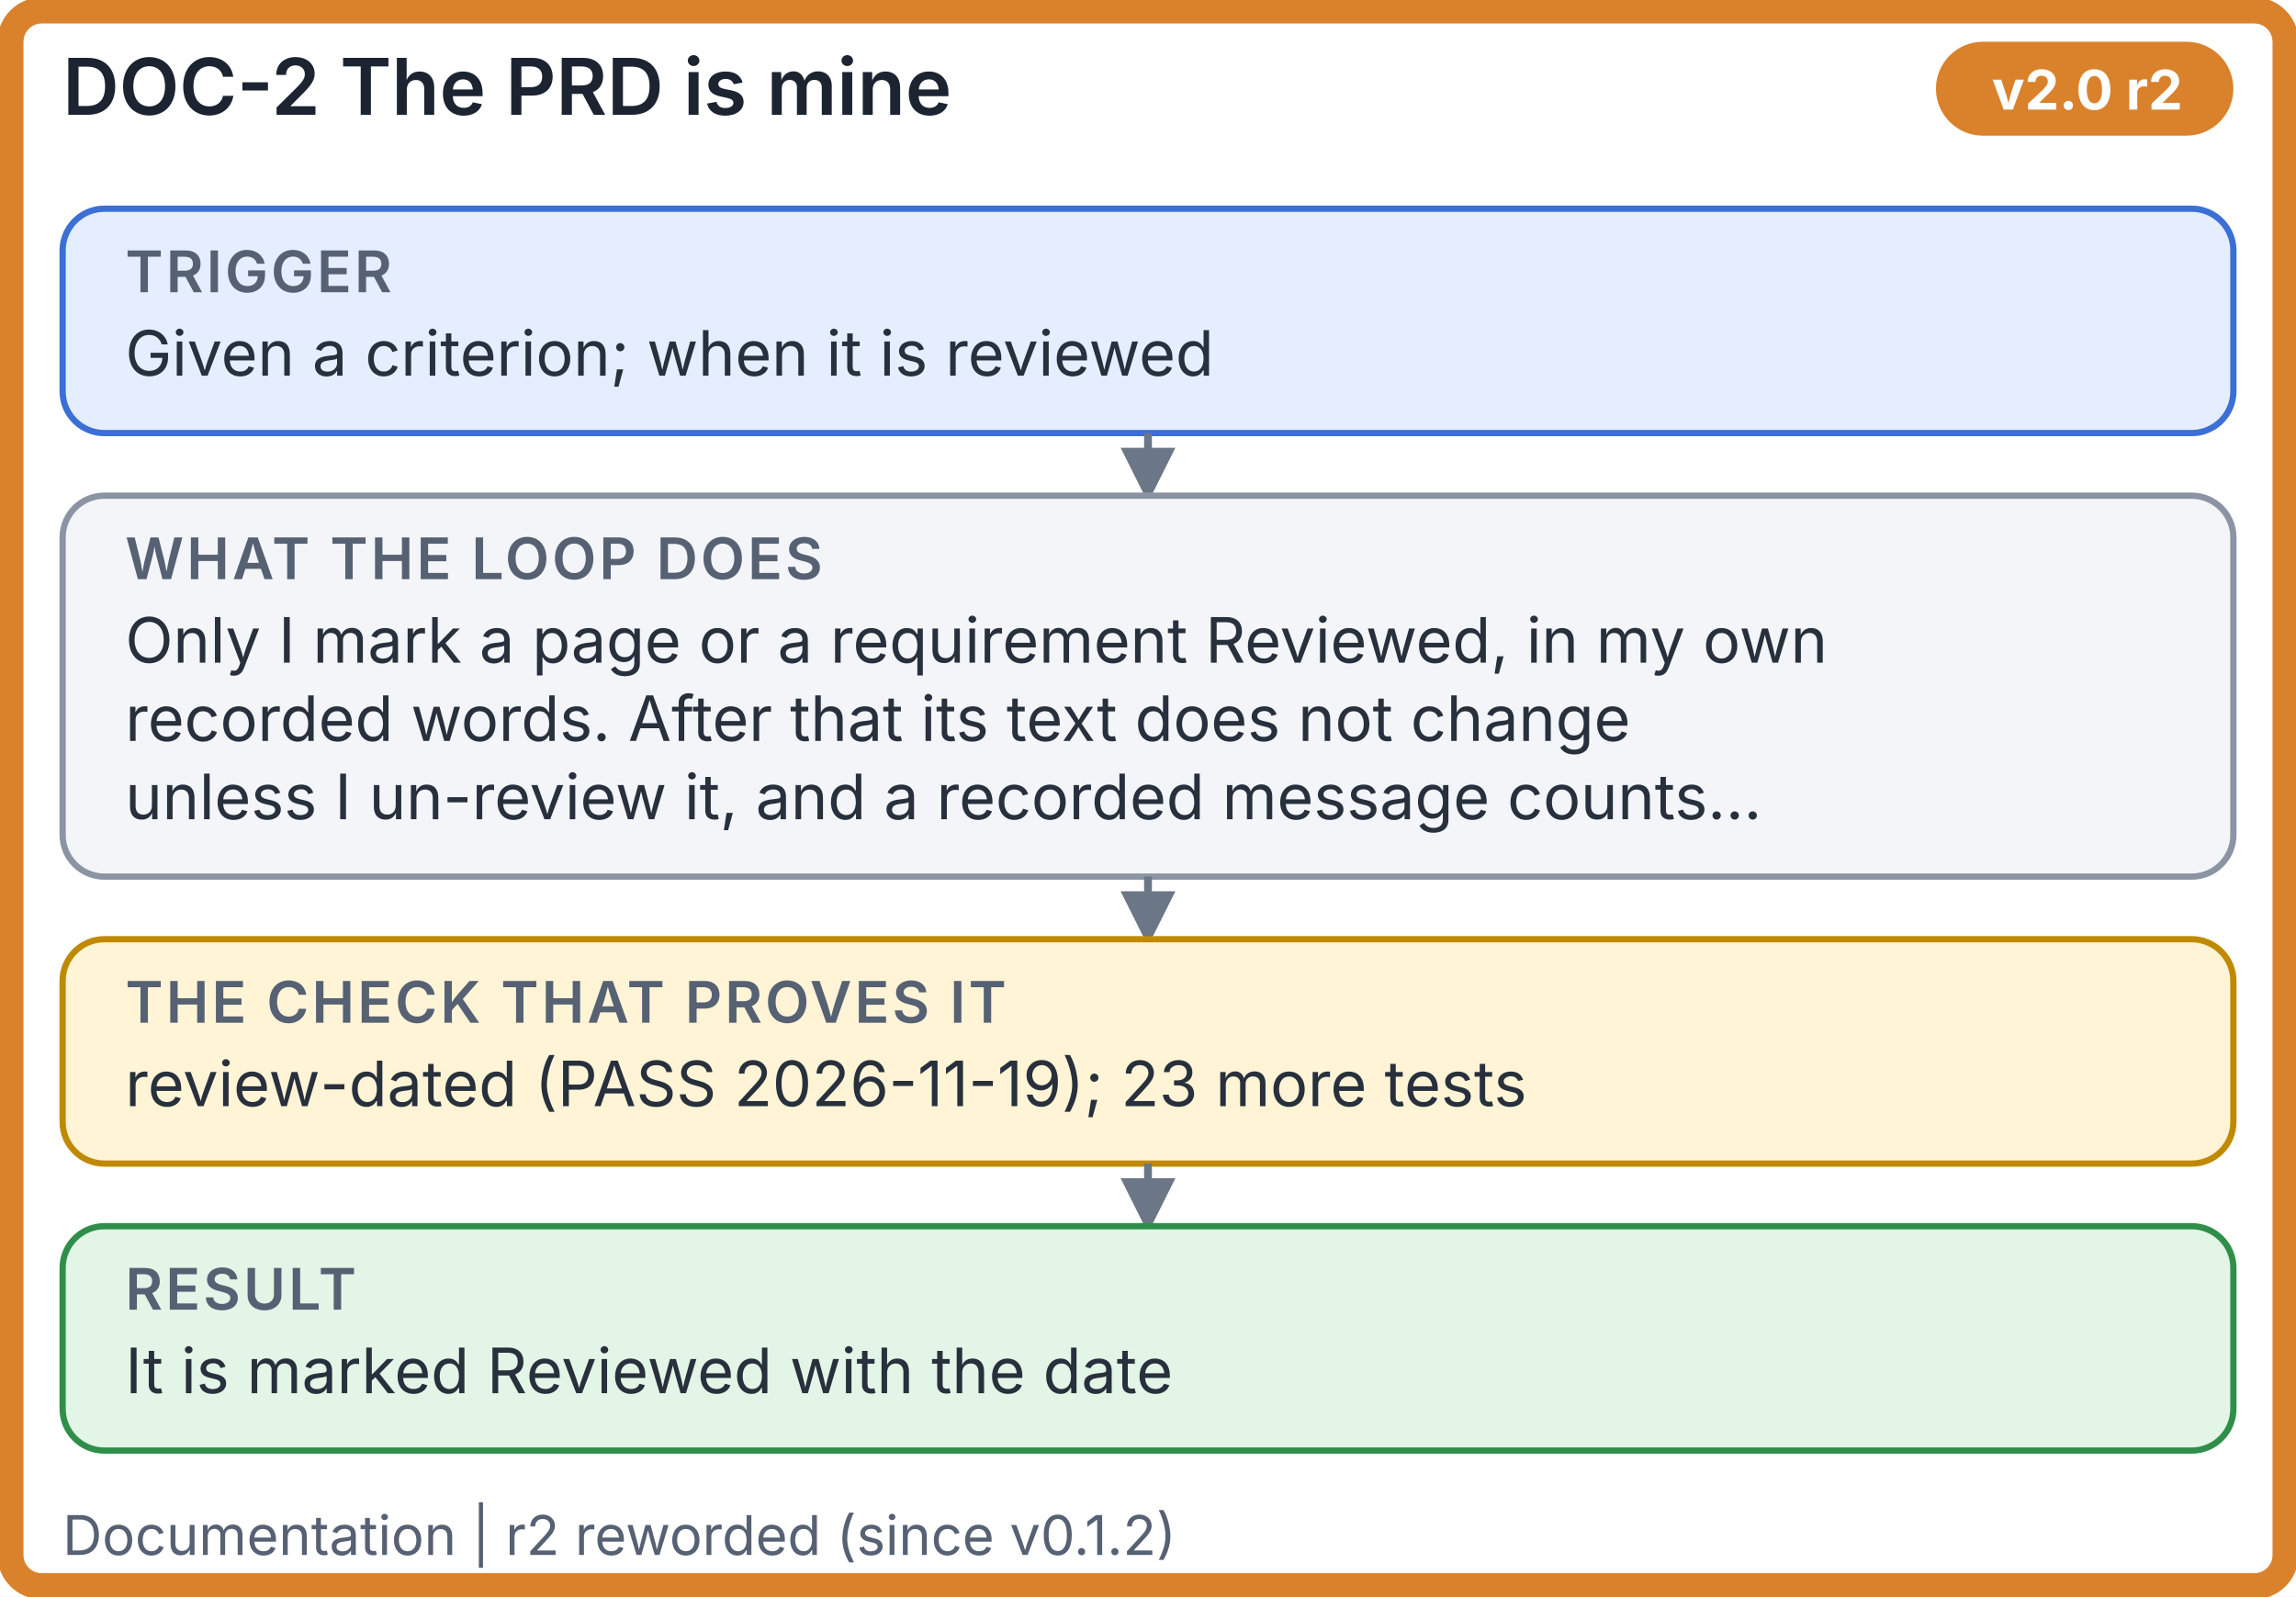
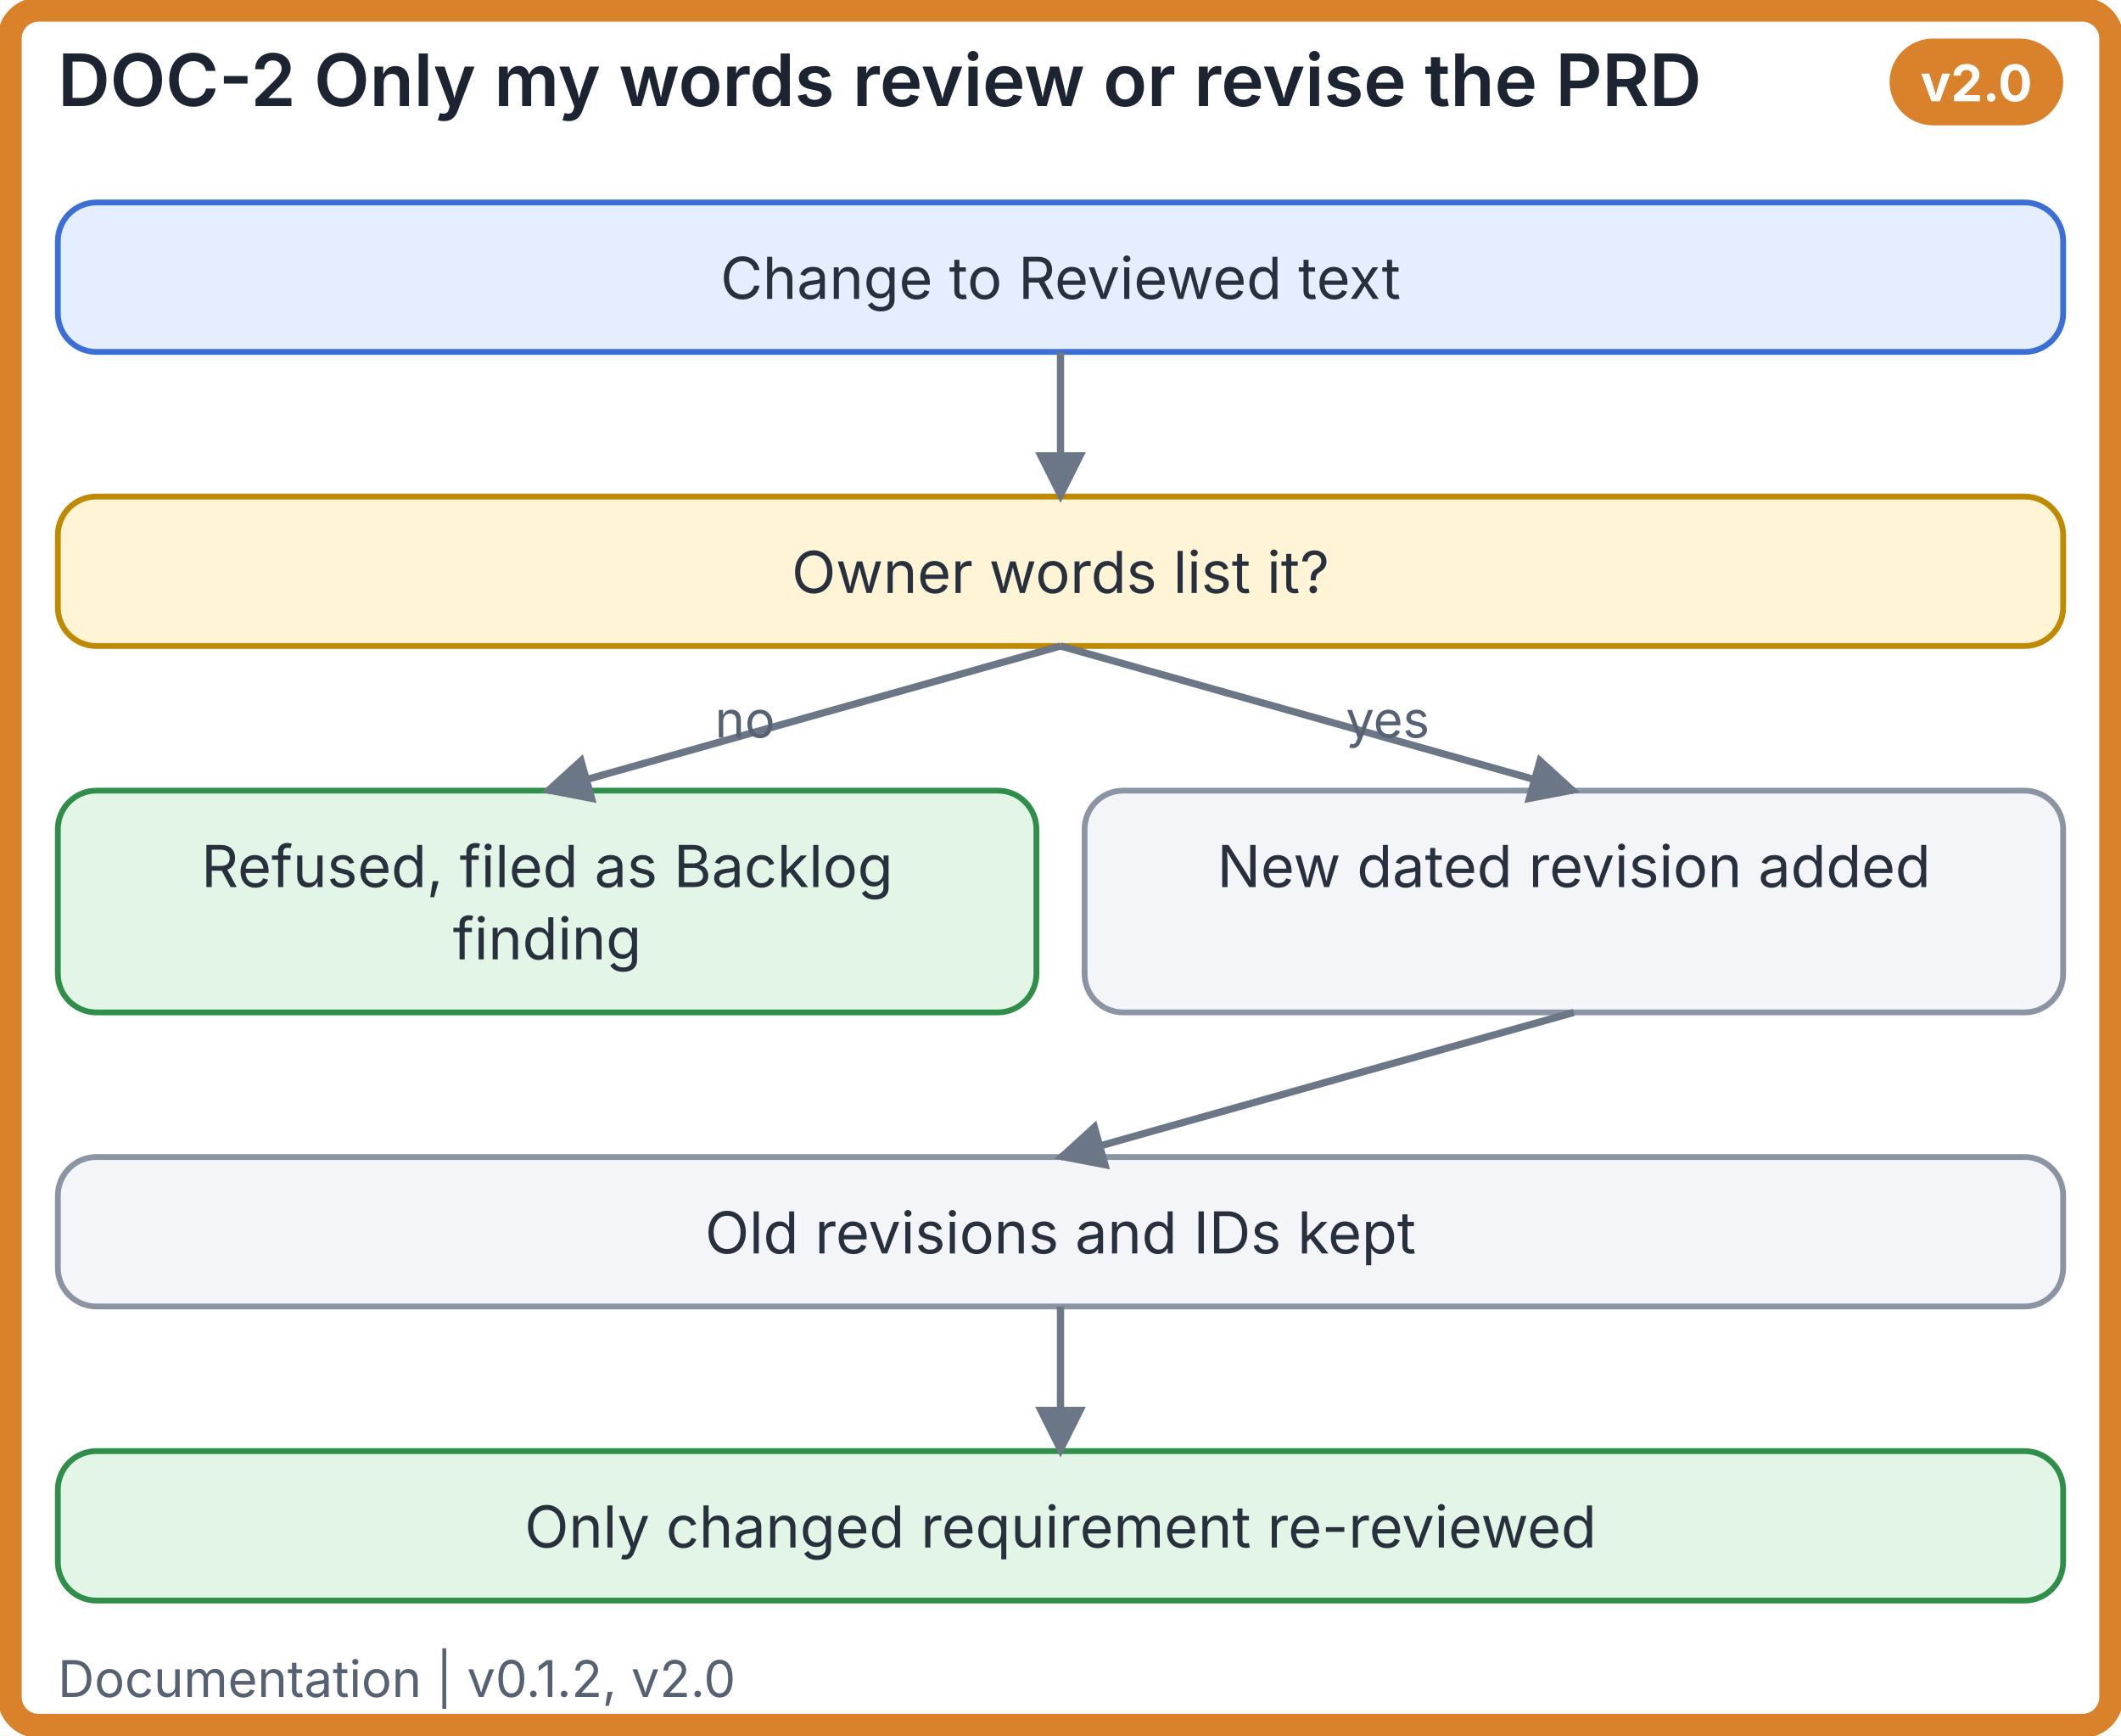
- <svg xmlns="http://www.w3.org/2000/svg" viewBox="0 0 440 306" width="440" role="img" aria-label="Flow of DOC-2 The PRD is mine: trigger, what the loop does, the check that proves it, the result">
+ <svg xmlns="http://www.w3.org/2000/svg" viewBox="0 0 440 360" width="440" role="img" aria-label="Flow of DOC-2 Only my words review or revise the PRD">
  <style>
.f-t{font:600 15px system-ui,-apple-system,Segoe UI,sans-serif;fill:#1b2430}
.f-h{font:600 11px system-ui,-apple-system,Segoe UI,sans-serif;fill:#566173;letter-spacing:.05em}
.f-s{font:400 12px system-ui,-apple-system,Segoe UI,sans-serif;fill:#27303c}
.f-x{font:400 10.5px system-ui,-apple-system,Segoe UI,sans-serif;fill:#566173}
.f-you{fill:#e4eeff;stroke:#3b6fd6}
.f-step{fill:#f3f5f8;stroke:#8a94a3}
.f-gate{fill:#fff4d6;stroke:#c08a00}
.f-ok{fill:#e2f5e6;stroke:#2f8f4a}
.f-find{fill:#fde9e7;stroke:#c5483f}
.f-bg{fill:#ffffff}
.f-a{stroke:#6b7686;stroke-width:1.5;fill:none}
.f-ah{fill:#6b7686}
@media (prefers-color-scheme: dark){
.f-t{fill:#eef2f6}.f-h,.f-x{fill:#a3afbf}.f-s{fill:#e1e7ee}
.f-step{fill:#222b36;stroke:#5c6b7d}.f-you{fill:#162a4f;stroke:#6d9bf0}
.f-gate{fill:#3a2e0d;stroke:#d9a521}.f-find{fill:#3d1c1a;stroke:#e0736a}
.f-ok{fill:#153420;stroke:#4fb56c}.f-bg{fill:#12171d}.f-a{stroke:#9aa7b8}.f-ah{fill:#9aa7b8}
}

.k-shipped{stroke:#8a94a3;stroke-width:1.5}.k-v20{stroke:#d9822b;stroke-width:5}.k-v21{stroke:#8a5cd6;stroke-width:5;stroke-dasharray:10 6}
.p-shipped{fill:#2f8f4a}.p-v20{fill:#d9822b}.p-v21{fill:#8a5cd6}
.f-pill{font:700 10.5px system-ui,-apple-system,Segoe UI,sans-serif;fill:#ffffff}
@media (prefers-color-scheme: dark){.k-shipped{stroke:#5c6b7d}.k-v20{stroke:#f0a050}.k-v21{stroke:#b08cf0}.p-shipped{fill:#3d9c58}.p-v20{fill:#c46f1c}.p-v21{fill:#7a4cc6}}
</style>
  <defs>
    <marker id="ah" viewBox="0 0 8 8" refX="7" refY="4" markerWidth="7" markerHeight="7" orient="auto-start-reverse">
      <path d="M0 0 L8 4 L0 8 z" class="f-ah" />
    </marker>
  </defs>
-   <rect width="440" height="306" class="f-bg" />
-   <text x="12" y="22" class="f-t">DOC-2 The PRD is mine</text>
-   <rect x="12" y="40" width="416" height="43" rx="8" class="f-you" stroke-width="1.2" />
-   <text x="24" y="56" class="f-h">TRIGGER</text>
-   <text x="24" y="72" class="f-s">Given a criterion; when it is reviewed</text>
-   <path d="M220 83 L220 95" class="f-a" marker-end="url(#ah)" />
-   <rect x="12" y="95" width="416" height="73" rx="8" class="f-step" stroke-width="1.2" />
-   <text x="24" y="111" class="f-h">WHAT THE LOOP DOES</text>
-   <text x="24" y="127" class="f-s">Only I mark a page or a requirement Reviewed, in my own</text>
-   <text x="24" y="142" class="f-s">recorded words. After that its text does not change</text>
-   <text x="24" y="157" class="f-s">unless I un-review it, and a recorded message counts…</text>
-   <path d="M220 168 L220 180" class="f-a" marker-end="url(#ah)" />
-   <rect x="12" y="180" width="416" height="43" rx="8" class="f-gate" stroke-width="1.2" />
-   <text x="24" y="196" class="f-h">THE CHECK THAT PROVES IT</text>
-   <text x="24" y="212" class="f-s">review-dated (PASS 2026-11-19); 23 more tests</text>
-   <path d="M220 223 L220 235" class="f-a" marker-end="url(#ah)" />
-   <rect x="12" y="235" width="416" height="43" rx="8" class="f-ok" stroke-width="1.2" />
-   <text x="24" y="251" class="f-h">RESULT</text>
-   <text x="24" y="267" class="f-s">It is marked Reviewed with the date</text>
-   <text x="12" y="298" class="f-x">Documentation | r2 reworded (since v0.1.2)</text>
-   <rect x="2" y="2" width="436" height="302" rx="6" fill="none" class="k-v20" />
-   <rect x="371" y="8" width="57" height="18" rx="9" class="p-v20" />
-   <text x="400" y="21" text-anchor="middle" class="f-pill">v2.0 r2</text>
+   <rect width="440" height="360" class="f-bg" />
+   <text x="12" y="22" class="f-t">DOC-2 Only my words review or revise the PRD</text>
+   <rect x="12.0" y="42" width="416.0" height="31" rx="8" class="f-you" stroke-width="1.2" />
+   <text x="220.0" y="62" text-anchor="middle" class="f-s">Change to Reviewed text</text>
+   <rect x="12.0" y="103" width="416.0" height="31" rx="8" class="f-gate" stroke-width="1.2" />
+   <text x="220.0" y="123" text-anchor="middle" class="f-s">Owner words list it?</text>
+   <rect x="12.0" y="164" width="203.0" height="46" rx="8" class="f-ok" stroke-width="1.2" />
+   <text x="113.5" y="184" text-anchor="middle" class="f-s">Refused, filed as Backlog</text>
+   <text x="113.5" y="199" text-anchor="middle" class="f-s">finding</text>
+   <rect x="225.0" y="164" width="203.0" height="46" rx="8" class="f-step" stroke-width="1.2" />
+   <text x="326.5" y="184" text-anchor="middle" class="f-s">New dated revision added</text>
+   <rect x="12.0" y="240" width="416.0" height="31" rx="8" class="f-step" stroke-width="1.2" />
+   <text x="220.0" y="260" text-anchor="middle" class="f-s">Old revisions and IDs kept</text>
+   <rect x="12.0" y="301" width="416.0" height="31" rx="8" class="f-ok" stroke-width="1.2" />
+   <text x="220.0" y="321" text-anchor="middle" class="f-s">Only changed requirement re-reviewed</text>
+   <path d="M220.0 73.0 L220.0 103.0" class="f-a" marker-end="url(#ah)" />
+   <path d="M220.0 134.0 L113.5 164.0" class="f-a" marker-end="url(#ah)" />
+   <text x="160.8" y="153.0" text-anchor="end" class="f-x">no</text>
+   <path d="M220.0 134.0 L326.5 164.0" class="f-a" marker-end="url(#ah)" />
+   <text x="279.2" y="153.0" text-anchor="start" class="f-x">yes</text>
+   <path d="M326.5 210.0 L220.0 240.0" class="f-a" marker-end="url(#ah)" />
+   <path d="M220.0 271.0 L220.0 301.0" class="f-a" marker-end="url(#ah)" />
+   <text x="12" y="352" class="f-x">Documentation | v0.1.2, v2.0</text>
+   <rect x="2" y="2" width="436" height="356" rx="6" fill="none" class="k-v20" />
+   <rect x="392" y="8" width="36" height="18" rx="9" class="p-v20" />
+   <text x="410" y="21" text-anchor="middle" class="f-pill">v2.0</text>
</svg>
